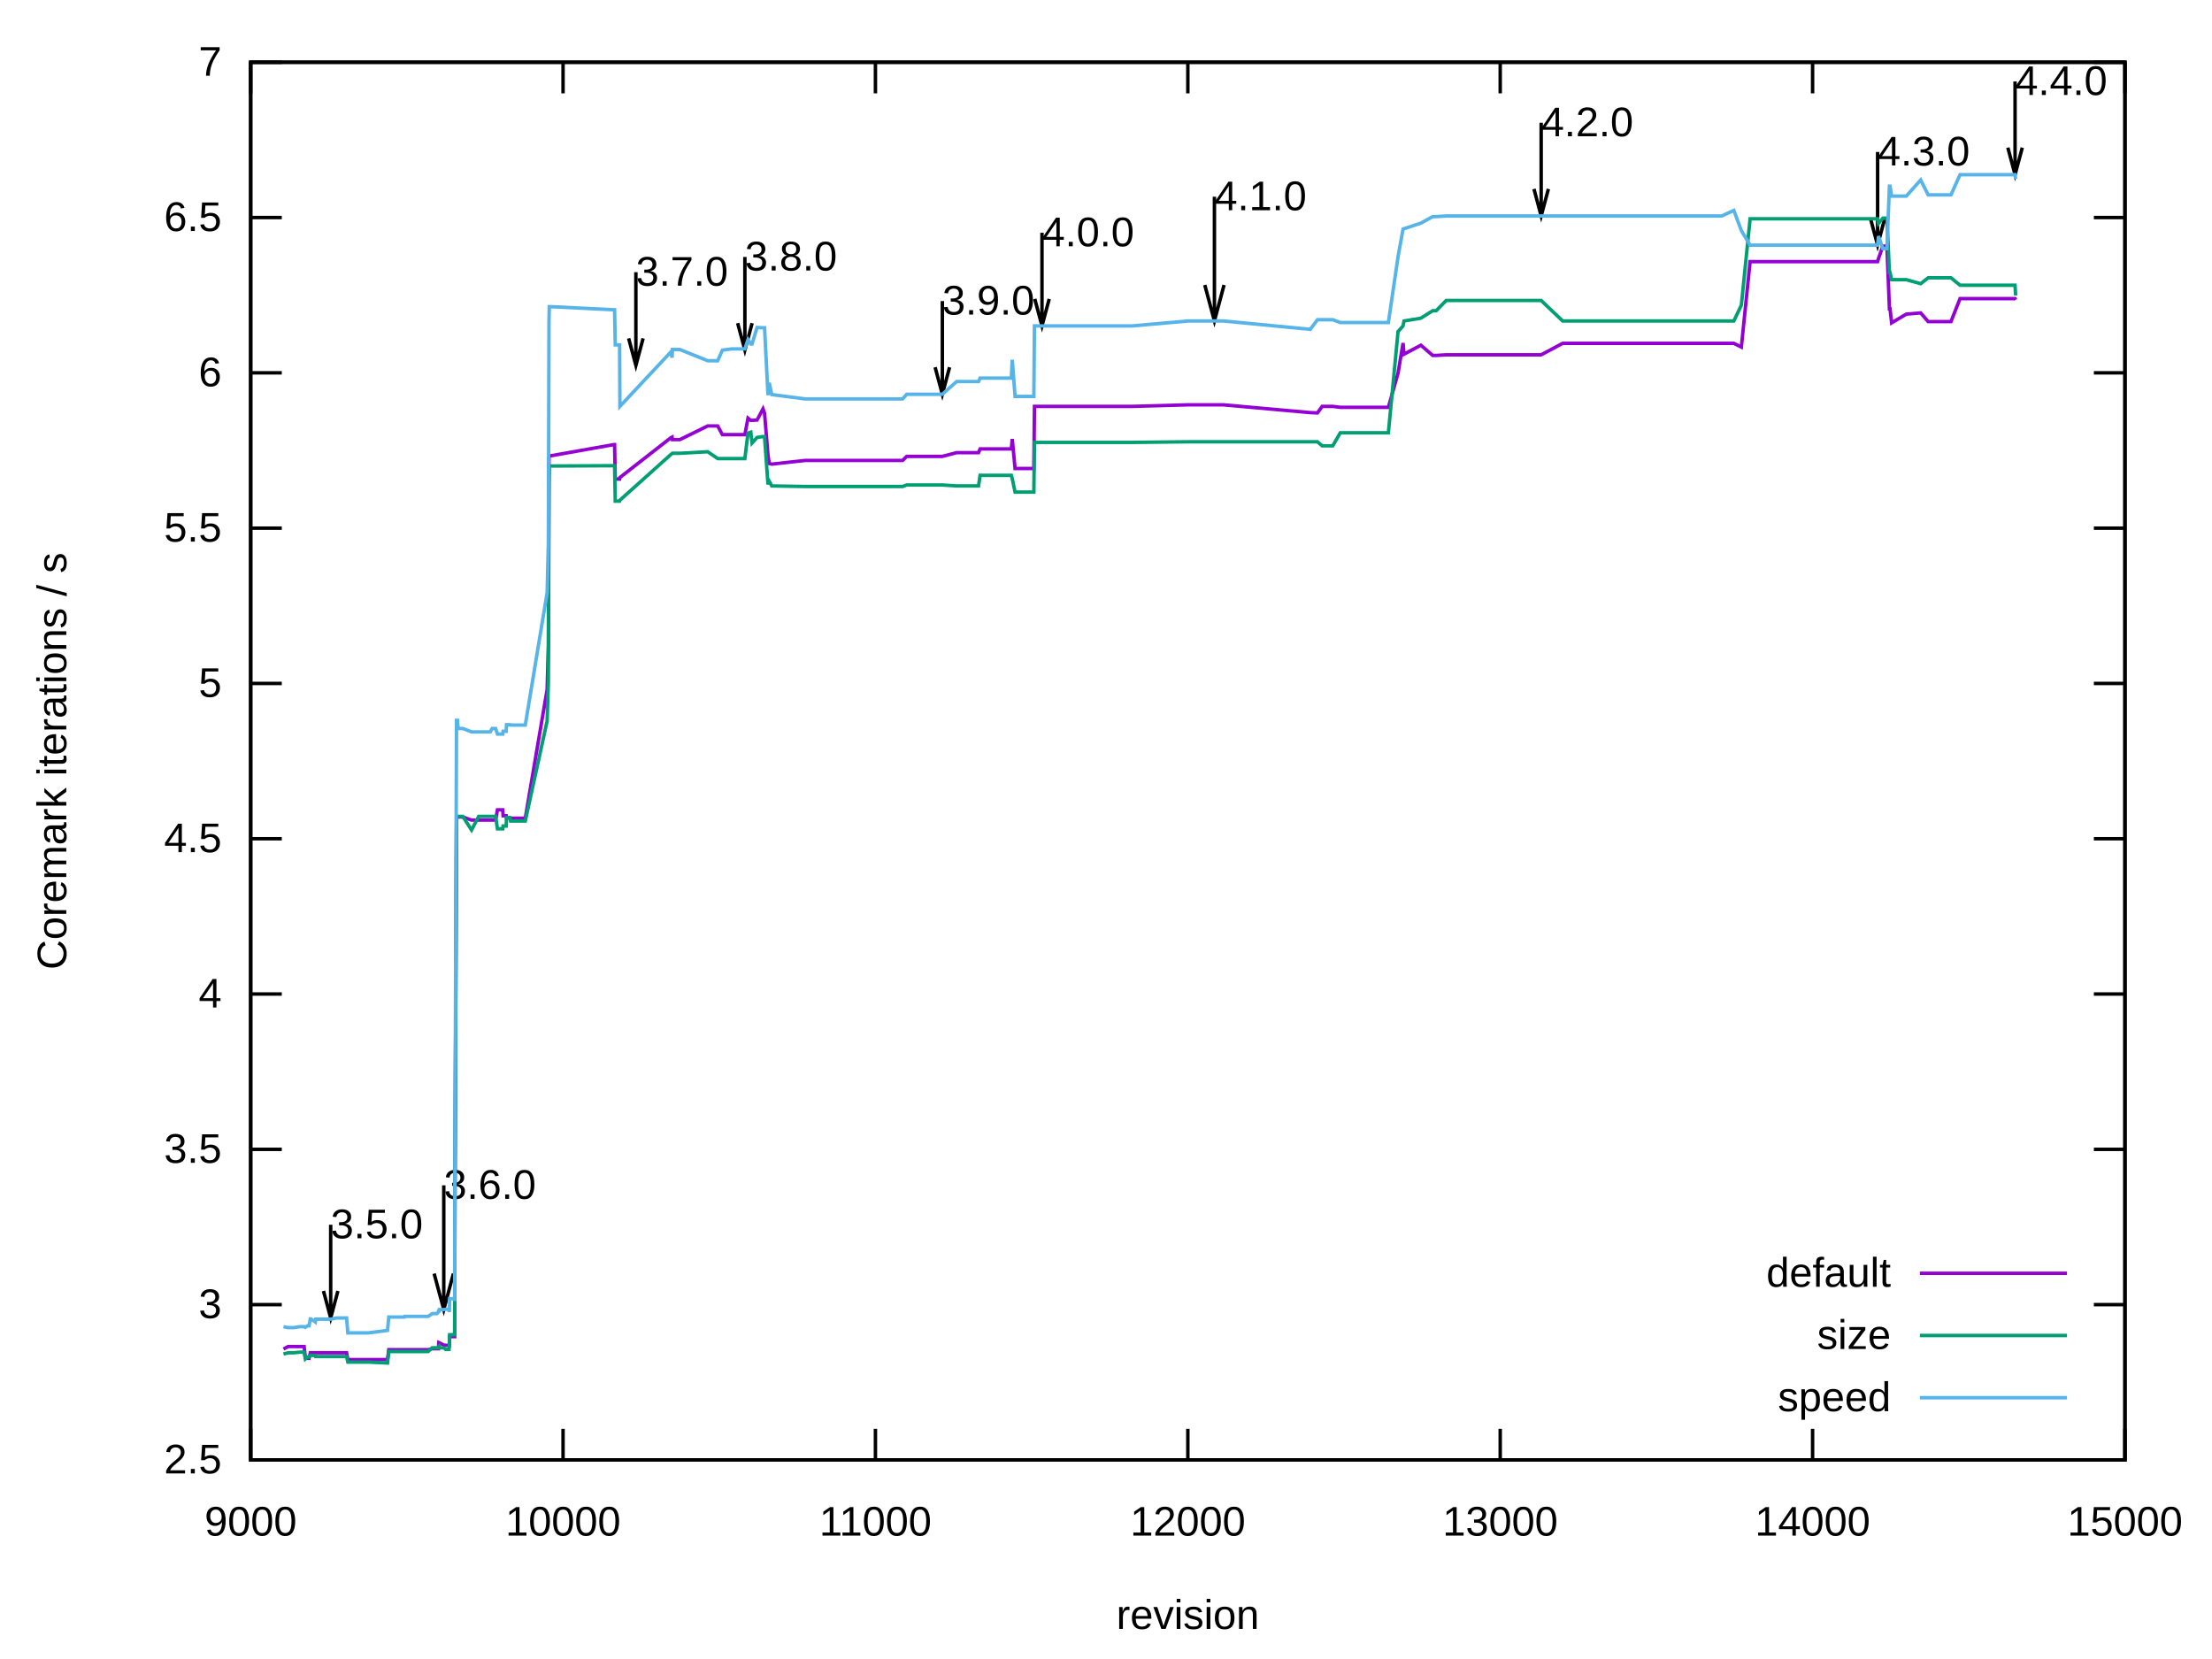
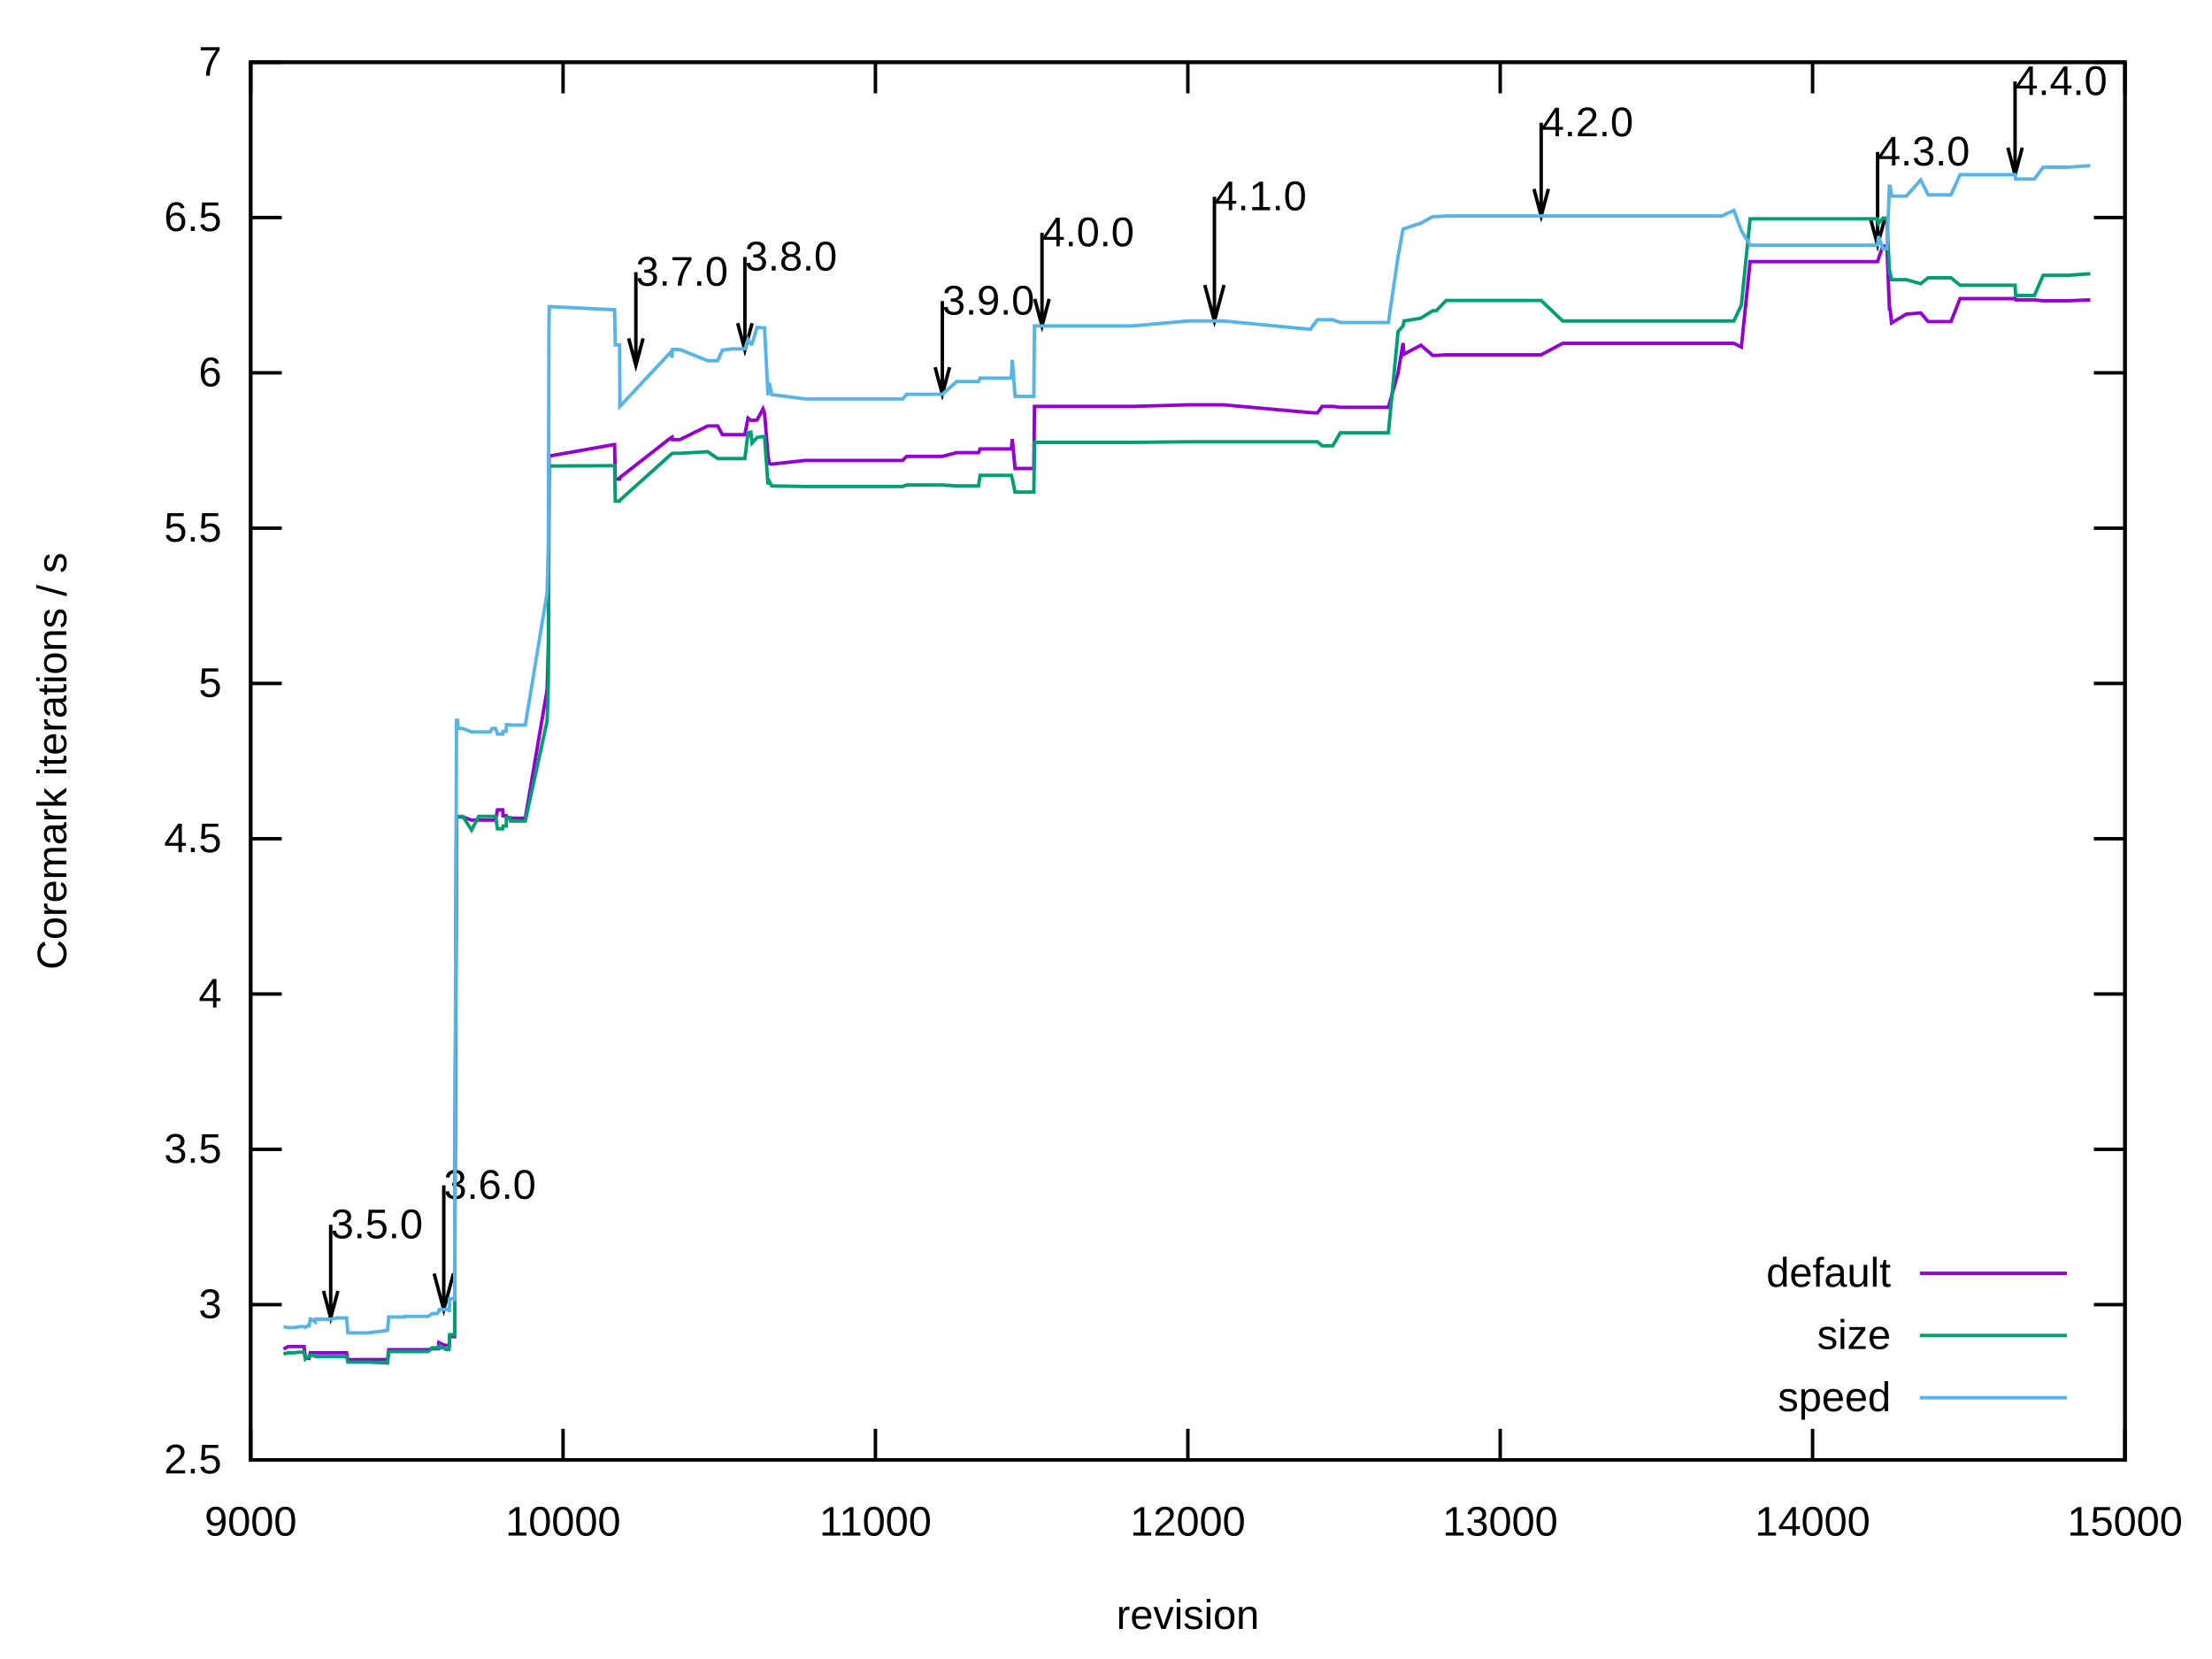
<svg xmlns="http://www.w3.org/2000/svg" xmlns:xlink="http://www.w3.org/1999/xlink" width="640" height="480" viewBox="0 0 640 480">
  <g id="gnuplot_canvas">
    <rect x="0" y="0" width="640" height="480" fill="none" />
    <defs>
      <circle id="gpDot" r="0.5" stroke-width="0.5" stroke="currentColor" />
      <path id="gpPt0" stroke-width="0.222" stroke="currentColor" d="M-1,0 h2 M0,-1 v2" />
      <path id="gpPt1" stroke-width="0.222" stroke="currentColor" d="M-1,-1 L1,1 M1,-1 L-1,1" />
      <path id="gpPt2" stroke-width="0.222" stroke="currentColor" d="M-1,0 L1,0 M0,-1 L0,1 M-1,-1 L1,1 M-1,1 L1,-1" />
      <rect id="gpPt3" stroke-width="0.222" stroke="currentColor" x="-1" y="-1" width="2" height="2" />
      <rect id="gpPt4" stroke-width="0.222" stroke="currentColor" fill="currentColor" x="-1" y="-1" width="2" height="2" />
      <circle id="gpPt5" stroke-width="0.222" stroke="currentColor" cx="0" cy="0" r="1" />
      <use xlink:href="#gpPt5" id="gpPt6" fill="currentColor" stroke="none" />
      <path id="gpPt7" stroke-width="0.222" stroke="currentColor" d="M0,-1.33 L-1.33,0.67 L1.33,0.67 z" />
      <use xlink:href="#gpPt7" id="gpPt8" fill="currentColor" stroke="none" />
      <use xlink:href="#gpPt7" id="gpPt9" stroke="currentColor" transform="rotate(180)" />
      <use xlink:href="#gpPt9" id="gpPt10" fill="currentColor" stroke="none" />
      <use xlink:href="#gpPt3" id="gpPt11" stroke="currentColor" transform="rotate(45)" />
      <use xlink:href="#gpPt11" id="gpPt12" fill="currentColor" stroke="none" />
      <path id="gpPt13" stroke-width="0.222" stroke="currentColor" d="M0,1.330 L1.265,0.411 L0.782,-1.067 L-0.782,-1.076 L-1.265,0.411 z" />
      <use xlink:href="#gpPt13" id="gpPt14" fill="currentColor" stroke="none" />
      <filter id="textbox" filterUnits="objectBoundingBox" x="0" y="0" height="1" width="1">
        <feFlood flood-color="white" flood-opacity="1" result="bgnd" />
        <feComposite in="SourceGraphic" in2="bgnd" operator="atop" />
      </filter>
      <filter id="greybox" filterUnits="objectBoundingBox" x="0" y="0" height="1" width="1">
        <feFlood flood-color="lightgrey" flood-opacity="1" result="grey" />
        <feComposite in="SourceGraphic" in2="grey" operator="atop" />
      </filter>
    </defs>
    <g fill="none" color="white" stroke="currentColor" stroke-width="1.00" stroke-linecap="butt" stroke-linejoin="miter">
</g>
    <g fill="none" color="black" stroke="currentColor" stroke-width="1.00" stroke-linecap="butt" stroke-linejoin="miter">
      <path stroke="black" d="M72.53,422.40 L81.53,422.40 M614.82,422.40 L605.82,422.40  " />
      <g transform="translate(64.14,426.30)" stroke="none" fill="black" font-family="Arial" font-size="12.00" text-anchor="end">
        <text>
          <tspan font-family="Arial"> 2.5</tspan>
        </text>
      </g>
    </g>
    <g fill="none" color="black" stroke="currentColor" stroke-width="1.00" stroke-linecap="butt" stroke-linejoin="miter">
      <path stroke="black" d="M72.53,377.47 L81.53,377.47 M614.82,377.47 L605.82,377.47  " />
      <g transform="translate(64.14,381.37)" stroke="none" fill="black" font-family="Arial" font-size="12.00" text-anchor="end">
        <text>
          <tspan font-family="Arial"> 3</tspan>
        </text>
      </g>
    </g>
    <g fill="none" color="black" stroke="currentColor" stroke-width="1.00" stroke-linecap="butt" stroke-linejoin="miter">
      <path stroke="black" d="M72.53,332.54 L81.53,332.54 M614.82,332.54 L605.82,332.54  " />
      <g transform="translate(64.14,336.44)" stroke="none" fill="black" font-family="Arial" font-size="12.00" text-anchor="end">
        <text>
          <tspan font-family="Arial"> 3.5</tspan>
        </text>
      </g>
    </g>
    <g fill="none" color="black" stroke="currentColor" stroke-width="1.00" stroke-linecap="butt" stroke-linejoin="miter">
      <path stroke="black" d="M72.53,287.60 L81.53,287.60 M614.82,287.60 L605.82,287.60  " />
      <g transform="translate(64.14,291.50)" stroke="none" fill="black" font-family="Arial" font-size="12.00" text-anchor="end">
        <text>
          <tspan font-family="Arial"> 4</tspan>
        </text>
      </g>
    </g>
    <g fill="none" color="black" stroke="currentColor" stroke-width="1.00" stroke-linecap="butt" stroke-linejoin="miter">
      <path stroke="black" d="M72.53,242.67 L81.53,242.67 M614.82,242.67 L605.82,242.67  " />
      <g transform="translate(64.14,246.57)" stroke="none" fill="black" font-family="Arial" font-size="12.00" text-anchor="end">
        <text>
          <tspan font-family="Arial"> 4.5</tspan>
        </text>
      </g>
    </g>
    <g fill="none" color="black" stroke="currentColor" stroke-width="1.00" stroke-linecap="butt" stroke-linejoin="miter">
      <path stroke="black" d="M72.53,197.74 L81.53,197.74 M614.82,197.74 L605.82,197.74  " />
      <g transform="translate(64.14,201.64)" stroke="none" fill="black" font-family="Arial" font-size="12.00" text-anchor="end">
        <text>
          <tspan font-family="Arial"> 5</tspan>
        </text>
      </g>
    </g>
    <g fill="none" color="black" stroke="currentColor" stroke-width="1.00" stroke-linecap="butt" stroke-linejoin="miter">
      <path stroke="black" d="M72.53,152.81 L81.53,152.81 M614.82,152.81 L605.82,152.81  " />
      <g transform="translate(64.14,156.71)" stroke="none" fill="black" font-family="Arial" font-size="12.00" text-anchor="end">
        <text>
          <tspan font-family="Arial"> 5.5</tspan>
        </text>
      </g>
    </g>
    <g fill="none" color="black" stroke="currentColor" stroke-width="1.00" stroke-linecap="butt" stroke-linejoin="miter">
      <path stroke="black" d="M72.53,107.87 L81.53,107.87 M614.82,107.87 L605.82,107.87  " />
      <g transform="translate(64.14,111.77)" stroke="none" fill="black" font-family="Arial" font-size="12.00" text-anchor="end">
        <text>
          <tspan font-family="Arial"> 6</tspan>
        </text>
      </g>
    </g>
    <g fill="none" color="black" stroke="currentColor" stroke-width="1.00" stroke-linecap="butt" stroke-linejoin="miter">
      <path stroke="black" d="M72.53,62.94 L81.53,62.94 M614.82,62.94 L605.82,62.94  " />
      <g transform="translate(64.14,66.84)" stroke="none" fill="black" font-family="Arial" font-size="12.00" text-anchor="end">
        <text>
          <tspan font-family="Arial"> 6.5</tspan>
        </text>
      </g>
    </g>
    <g fill="none" color="black" stroke="currentColor" stroke-width="1.00" stroke-linecap="butt" stroke-linejoin="miter">
      <path stroke="black" d="M72.53,18.01 L81.53,18.01 M614.82,18.01 L605.82,18.01  " />
      <g transform="translate(64.14,21.91)" stroke="none" fill="black" font-family="Arial" font-size="12.00" text-anchor="end">
        <text>
          <tspan font-family="Arial"> 7</tspan>
        </text>
      </g>
    </g>
    <g fill="none" color="black" stroke="currentColor" stroke-width="1.00" stroke-linecap="butt" stroke-linejoin="miter">
      <path stroke="black" d="M72.53,422.40 L72.53,413.40 M72.53,18.01 L72.53,27.01  " />
      <g transform="translate(72.53,444.30)" stroke="none" fill="black" font-family="Arial" font-size="12.00" text-anchor="middle">
        <text>
          <tspan font-family="Arial"> 9000</tspan>
        </text>
      </g>
    </g>
    <g fill="none" color="black" stroke="currentColor" stroke-width="1.00" stroke-linecap="butt" stroke-linejoin="miter">
      <path stroke="black" d="M162.91,422.40 L162.91,413.40 M162.91,18.01 L162.91,27.01  " />
      <g transform="translate(162.91,444.30)" stroke="none" fill="black" font-family="Arial" font-size="12.00" text-anchor="middle">
        <text>
          <tspan font-family="Arial"> 10000</tspan>
        </text>
      </g>
    </g>
    <g fill="none" color="black" stroke="currentColor" stroke-width="1.00" stroke-linecap="butt" stroke-linejoin="miter">
      <path stroke="black" d="M253.29,422.40 L253.29,413.40 M253.29,18.01 L253.29,27.01  " />
      <g transform="translate(253.29,444.30)" stroke="none" fill="black" font-family="Arial" font-size="12.00" text-anchor="middle">
        <text>
          <tspan font-family="Arial"> 11000</tspan>
        </text>
      </g>
    </g>
    <g fill="none" color="black" stroke="currentColor" stroke-width="1.00" stroke-linecap="butt" stroke-linejoin="miter">
      <path stroke="black" d="M343.68,422.40 L343.68,413.40 M343.68,18.01 L343.68,27.01  " />
      <g transform="translate(343.68,444.30)" stroke="none" fill="black" font-family="Arial" font-size="12.00" text-anchor="middle">
        <text>
          <tspan font-family="Arial"> 12000</tspan>
        </text>
      </g>
    </g>
    <g fill="none" color="black" stroke="currentColor" stroke-width="1.00" stroke-linecap="butt" stroke-linejoin="miter">
      <path stroke="black" d="M434.06,422.40 L434.06,413.40 M434.06,18.01 L434.06,27.01  " />
      <g transform="translate(434.06,444.30)" stroke="none" fill="black" font-family="Arial" font-size="12.00" text-anchor="middle">
        <text>
          <tspan font-family="Arial"> 13000</tspan>
        </text>
      </g>
    </g>
    <g fill="none" color="black" stroke="currentColor" stroke-width="1.00" stroke-linecap="butt" stroke-linejoin="miter">
      <path stroke="black" d="M524.44,422.40 L524.44,413.40 M524.44,18.01 L524.44,27.01  " />
      <g transform="translate(524.44,444.30)" stroke="none" fill="black" font-family="Arial" font-size="12.00" text-anchor="middle">
        <text>
          <tspan font-family="Arial"> 14000</tspan>
        </text>
      </g>
    </g>
    <g fill="none" color="black" stroke="currentColor" stroke-width="1.00" stroke-linecap="butt" stroke-linejoin="miter">
      <path stroke="black" d="M614.82,422.40 L614.82,413.40 M614.82,18.01 L614.82,27.01  " />
      <g transform="translate(614.82,444.30)" stroke="none" fill="black" font-family="Arial" font-size="12.00" text-anchor="middle">
        <text>
          <tspan font-family="Arial"> 15000</tspan>
        </text>
      </g>
    </g>
    <g fill="none" color="black" stroke="currentColor" stroke-width="1.00" stroke-linecap="butt" stroke-linejoin="miter">
</g>
    <g fill="none" color="black" stroke="currentColor" stroke-width="1.00" stroke-linecap="butt" stroke-linejoin="miter">
      <path stroke="black" d="M72.53,18.01 L72.53,422.40 L614.82,422.40 L614.82,18.01 L72.53,18.01 Z  " />
      <g transform="translate(95.67,358.27)" stroke="none" fill="black" font-family="Arial" font-size="12.00" text-anchor="start">
        <text>
          <tspan font-family="Arial">3.5.0</tspan>
        </text>
      </g>
      <g transform="translate(128.39,346.86)" stroke="none" fill="black" font-family="Arial" font-size="12.00" text-anchor="start">
        <text>
          <tspan font-family="Arial">3.6.0</tspan>
        </text>
      </g>
      <g transform="translate(183.97,82.66)" stroke="none" fill="black" font-family="Arial" font-size="12.00" text-anchor="start">
        <text>
          <tspan font-family="Arial">3.7.0</tspan>
        </text>
      </g>
      <g transform="translate(215.51,78.26)" stroke="none" fill="black" font-family="Arial" font-size="12.00" text-anchor="start">
        <text>
          <tspan font-family="Arial">3.8.0</tspan>
        </text>
      </g>
      <g transform="translate(272.64,91.02)" stroke="none" fill="black" font-family="Arial" font-size="12.00" text-anchor="start">
        <text>
          <tspan font-family="Arial">3.9.0</tspan>
        </text>
      </g>
      <g transform="translate(301.47,71.25)" stroke="none" fill="black" font-family="Arial" font-size="12.00" text-anchor="start">
        <text>
          <tspan font-family="Arial">4.0.0</tspan>
        </text>
      </g>
      <g transform="translate(351.36,60.82)" stroke="none" fill="black" font-family="Arial" font-size="12.00" text-anchor="start">
        <text>
          <tspan font-family="Arial">4.1.0</tspan>
        </text>
      </g>
      <g transform="translate(445.90,39.43)" stroke="none" fill="black" font-family="Arial" font-size="12.00" text-anchor="start">
        <text>
          <tspan font-family="Arial">4.2.0</tspan>
        </text>
      </g>
      <g transform="translate(543.24,47.88)" stroke="none" fill="black" font-family="Arial" font-size="12.00" text-anchor="start">
        <text>
          <tspan font-family="Arial">4.3.0</tspan>
        </text>
      </g>
      <g transform="translate(583.01,27.48)" stroke="none" fill="black" font-family="Arial" font-size="12.00" text-anchor="start">
        <text>
          <tspan font-family="Arial">4.4.0</tspan>
        </text>
      </g>
-       <path stroke="black" d="M93.59,373.51 L95.68,381.32 L97.77,373.51 M95.68,354.36 L95.68,381.32 M125.61,368.49 L128.40,378.90 L131.19,368.49   M128.40,342.95 L128.40,378.90 M181.89,97.90 L183.98,105.71 L186.07,97.90 M183.98,78.75 L183.98,105.71 M213.43,93.50   L215.52,101.30 L217.61,93.50 M215.52,74.35 L215.52,101.30 M270.56,106.26 L272.65,114.07 L274.74,106.26 M272.65,87.11   L272.65,114.07 M299.39,86.49 L301.48,94.29 L303.57,86.49 M301.48,67.34 L301.48,94.29 M348.58,82.45 L351.37,92.86   L354.16,82.45 M351.37,56.91 L351.37,92.86 M443.82,54.67 L445.91,62.48 L448.00,54.67 M445.91,35.52 L445.91,62.48   M541.16,63.12 L543.25,70.93 L545.34,63.12 M543.25,43.97 L543.25,70.93 M580.93,42.72 L583.02,50.53 L585.11,42.72   M583.02,23.57 L583.02,50.53  " />
-     </g>
-     <g fill="none" color="black" stroke="currentColor" stroke-width="1.00" stroke-linecap="butt" stroke-linejoin="miter">
-       <g transform="translate(19.18,220.21) rotate(270)" stroke="none" fill="black" font-family="Arial" font-size="12.00" text-anchor="middle">
-         <text>
-           <tspan font-family="Arial">Coremark iterations / s</tspan>
-         </text>
-       </g>
-     </g>
-     <g fill="none" color="black" stroke="currentColor" stroke-width="1.00" stroke-linecap="butt" stroke-linejoin="miter">
-       <g transform="translate(343.67,471.30)" stroke="none" fill="black" font-family="Arial" font-size="12.00" text-anchor="middle">
-         <text>
-           <tspan font-family="Arial">revision</tspan>
-         </text>
-       </g>
+     </g>
+     <g fill="none" color="black" stroke="currentColor" stroke-width="1.00" stroke-linecap="butt" stroke-linejoin="miter">
+       <path stroke="black" d="M93.59,373.51 L95.68,381.32 L97.77,373.51 M95.68,354.36 L95.68,381.32  " />
+     </g>
+     <g fill="none" color="black" stroke="currentColor" stroke-width="1.00" stroke-linecap="butt" stroke-linejoin="miter">
+       <path stroke="black" d="M125.61,368.49 L128.40,378.90 L131.19,368.49 M128.40,342.95 L128.40,378.90  " />
+     </g>
+     <g fill="none" color="black" stroke="currentColor" stroke-width="1.00" stroke-linecap="butt" stroke-linejoin="miter">
+       <path stroke="black" d="M181.89,97.90 L183.98,105.71 L186.07,97.90 M183.98,78.75 L183.98,105.71  " />
+     </g>
+     <g fill="none" color="black" stroke="currentColor" stroke-width="1.00" stroke-linecap="butt" stroke-linejoin="miter">
+       <path stroke="black" d="M213.43,93.50 L215.52,101.30 L217.61,93.50 M215.52,74.35 L215.52,101.30  " />
+     </g>
+     <g fill="none" color="black" stroke="currentColor" stroke-width="1.00" stroke-linecap="butt" stroke-linejoin="miter">
+       <path stroke="black" d="M270.56,106.26 L272.65,114.07 L274.74,106.26 M272.65,87.11 L272.65,114.07  " />
+     </g>
+     <g fill="none" color="black" stroke="currentColor" stroke-width="1.00" stroke-linecap="butt" stroke-linejoin="miter">
+       <path stroke="black" d="M299.39,86.49 L301.48,94.29 L303.57,86.49 M301.48,67.34 L301.48,94.29  " />
+     </g>
+     <g fill="none" color="black" stroke="currentColor" stroke-width="1.00" stroke-linecap="butt" stroke-linejoin="miter">
+       <path stroke="black" d="M348.58,82.45 L351.37,92.86 L354.16,82.45 M351.37,56.91 L351.37,92.86  " />
+     </g>
+     <g fill="none" color="black" stroke="currentColor" stroke-width="1.00" stroke-linecap="butt" stroke-linejoin="miter">
+       <path stroke="black" d="M443.82,54.67 L445.91,62.48 L448.00,54.67 M445.91,35.52 L445.91,62.48  " />
+     </g>
+     <g fill="none" color="black" stroke="currentColor" stroke-width="1.00" stroke-linecap="butt" stroke-linejoin="miter">
+       <path stroke="black" d="M541.16,63.12 L543.25,70.93 L545.34,63.12 M543.25,43.97 L543.25,70.93  " />
+     </g>
+     <g fill="none" color="black" stroke="currentColor" stroke-width="1.00" stroke-linecap="butt" stroke-linejoin="miter">
+       <path stroke="black" d="M580.93,42.72 L583.02,50.53 L585.11,42.72 M583.02,23.57 L583.02,50.53  " />
    </g>
    <g fill="none" color="black" stroke="currentColor" stroke-width="1.00" stroke-linecap="butt" stroke-linejoin="miter">
</g>
    <g id="gnuplot_plot_1">
      <g fill="none" color="black" stroke="currentColor" stroke-width="1.00" stroke-linecap="butt" stroke-linejoin="miter">
        <g transform="translate(547.09,372.30)" stroke="none" fill="black" font-family="Arial" font-size="12.00" text-anchor="end">
          <text>
            <tspan font-family="Arial">default</tspan>
          </text>
        </g>
      </g>
      <g fill="none" color="black" stroke="currentColor" stroke-width="1.00" stroke-linecap="butt" stroke-linejoin="miter">
-         <path stroke="rgb(148,   0, 211)" d="M555.48,368.40 L598.04,368.40 M82.02,390.32 L83.38,389.60 L83.74,389.60 L84.01,389.60 L85.00,389.60 L86.72,389.60   L87.99,389.60 L88.35,392.83 L88.98,393.01 L89.43,393.01 L89.79,391.40 L89.97,391.40 L91.24,391.40 L91.33,391.40   L92.23,391.40 L93.59,391.40 L95.67,391.40 L97.38,391.40 L98.83,391.40 L100.28,391.40 L100.64,393.37 L101.36,393.37   L104.53,393.37 L106.51,393.37 L112.12,393.37 L112.48,390.50 L112.75,390.50 L113.38,390.50 L114.20,390.50 L115.73,390.50   L116.55,390.50 L117.00,390.50 L117.09,390.50 L117.54,390.50 L119.62,390.50 L121.34,390.50 L122.24,390.50 L123.87,390.50   L125.04,390.23 L125.76,390.23 L126.40,390.23 L126.85,390.23 L126.94,388.79 L127.03,388.88 L127.12,388.52 L128.39,389.15   L128.93,389.24 L129.65,389.24 L129.92,389.24 L130.01,389.24 L130.10,386.72 L130.19,386.72 L130.37,386.72 L130.83,386.72   L130.92,386.72 L131.19,386.72 L131.37,386.72 L131.55,386.72 L131.64,343.86 L132.09,236.38 L132.36,236.38 L132.54,236.38   L132.63,236.38 L132.72,236.38 L133.90,236.38 L136.43,237.28 L138.51,237.28 L139.41,237.28 L140.05,237.28 L140.41,237.28   L141.31,237.28 L141.58,237.28 L141.67,237.28 L141.76,237.28 L141.85,237.28 L142.40,237.28 L143.39,237.28 L143.93,234.31   L144.02,234.31 L144.20,234.31 L144.56,234.31 L145.11,234.31 L145.47,234.31 L145.56,236.02 L146.19,236.02 L146.46,236.02   L146.55,236.65 L146.64,236.65 L147.55,236.65 L147.73,236.74 L148.09,236.74 L151.98,236.74 L158.30,199.54 L158.66,186.78   L158.84,132.50 L158.93,131.87 L159.39,131.87 L177.64,128.63 L177.82,128.63 L178.01,138.61 L178.64,138.61 L179.27,138.61   L179.36,138.16 L194.09,126.66 L194.45,126.48 L194.55,127.20 L195.99,127.20 L196.08,127.20 L196.71,127.20 L204.76,123.24   L207.65,123.24 L209.01,125.76 L211.72,125.76 L213.34,125.76 L215.51,125.76 L216.42,120.99 L217.23,121.62 L217.59,121.62   L219.04,121.53 L220.76,118.30 L221.21,119.56 L222.20,131.69 L222.56,134.11 L223.29,134.29 L232.96,133.22 L233.59,133.22   L233.95,133.22 L234.04,133.22 L234.13,133.22 L234.31,133.22 L235.22,133.22 L244.26,133.22 L249.68,133.22 L250.94,133.22   L261.16,133.22 L262.33,132.05 L266.85,132.05 L272.64,132.05 L276.79,130.97 L283.12,130.97 L283.57,129.89 L286.82,129.89   L292.61,129.89 L292.88,127.02 L293.69,135.55 L299.12,135.55 L299.30,117.58 L301.47,117.58 L306.26,117.58 L308.79,117.58   L308.88,117.58 L309.78,117.58 L310.23,117.58 L310.32,117.58 L310.87,117.58 L310.96,117.58 L318.55,117.58 L327.59,117.58   L343.77,117.13 L348.74,117.13 L351.36,117.13 L352.53,117.13 L352.71,117.13 L352.89,117.13 L353.26,117.13 L353.53,117.13   L353.98,117.13 L379.10,119.38 L381.18,119.47 L382.54,117.58 L384.35,117.58 L385.61,117.58 L387.78,117.85 L388.41,117.85   L389.59,117.85 L401.70,117.85 L404.50,107.96 L405.95,99.25 L406.22,102.48 L411.10,99.88 L414.53,102.84 L415.53,102.84   L418.42,102.66 L421.58,102.66 L422.76,102.66 L424.21,102.66 L425.02,102.66 L431.25,102.66 L445.90,102.66 L452.13,99.34   L461.17,99.34 L478.80,99.34 L496.33,99.34 L497.23,99.34 L498.14,99.34 L501.66,99.34 L503.83,100.42 L506.36,75.70   L515.40,75.70 L524.44,75.70 L541.07,75.70 L543.24,75.70 L543.51,74.80 L544.77,71.21 L545.68,71.21 L545.95,71.21   L546.67,89.36 L546.85,89.36 L547.30,93.41 L551.55,90.89 L555.71,90.53 L557.88,93.05 L560.41,93.05 L561.04,93.05   L564.48,93.05 L567.10,86.40 L570.53,86.40 L572.16,86.40 L583.01,86.40 L583.19,86.76  " />
+         <path stroke="rgb(148,   0, 211)" d="M555.48,368.40 L598.04,368.40 M82.02,390.32 L83.38,389.60 L83.74,389.60 L84.01,389.60 L85.00,389.60 L86.72,389.60   L87.99,389.60 L88.35,392.83 L88.98,393.01 L89.43,393.01 L89.79,391.40 L89.97,391.40 L91.24,391.40 L91.33,391.40   L92.23,391.40 L93.59,391.40 L95.67,391.40 L97.38,391.40 L98.83,391.40 L100.28,391.40 L100.64,393.37 L101.36,393.37   L104.53,393.37 L106.51,393.37 L112.12,393.37 L112.48,390.50 L112.75,390.50 L113.38,390.50 L114.20,390.50 L115.73,390.50   L116.55,390.50 L117.00,390.50 L117.09,390.50 L117.54,390.50 L119.62,390.50 L121.34,390.50 L122.24,390.50 L123.87,390.50   L125.04,390.23 L125.76,390.23 L126.40,390.23 L126.85,390.23 L126.94,388.79 L127.03,388.88 L127.12,388.52 L128.39,389.15   L128.93,389.24 L129.65,389.24 L129.92,389.24 L130.01,389.24 L130.10,386.72 L130.19,386.72 L130.37,386.72 L130.83,386.72   L130.92,386.72 L131.19,386.72 L131.37,386.72 L131.55,386.72 L131.64,343.86 L132.09,236.38 L132.36,236.38 L132.54,236.38   L132.63,236.38 L132.72,236.38 L133.90,236.38 L136.43,237.28 L138.51,237.28 L139.41,237.28 L140.05,237.28 L140.41,237.28   L141.31,237.28 L141.58,237.28 L141.67,237.28 L141.76,237.28 L141.85,237.28 L142.40,237.28 L143.39,237.28 L143.93,234.31   L144.02,234.31 L144.20,234.31 L144.56,234.31 L145.11,234.31 L145.47,234.31 L145.56,236.02 L146.19,236.02 L146.46,236.02   L146.55,236.65 L146.64,236.65 L147.55,236.65 L147.73,236.74 L148.09,236.74 L151.98,236.74 L158.30,199.54 L158.66,186.78   L158.84,132.50 L158.93,131.87 L159.39,131.87 L177.64,128.63 L177.82,128.63 L178.01,138.61 L178.64,138.61 L179.27,138.61   L179.36,138.16 L194.09,126.66 L194.45,126.48 L194.55,127.20 L195.99,127.20 L196.08,127.20 L196.71,127.20 L204.76,123.24   L207.65,123.24 L209.01,125.76 L211.72,125.76 L213.34,125.76 L215.51,125.76 L216.42,120.99 L217.23,121.62 L217.59,121.62   L219.04,121.53 L220.76,118.30 L221.21,119.56 L222.20,131.69 L222.56,134.11 L223.29,134.29 L232.96,133.22 L233.59,133.22   L233.95,133.22 L234.04,133.22 L234.13,133.22 L234.31,133.22 L235.22,133.22 L244.26,133.22 L249.68,133.22 L250.94,133.22   L261.16,133.22 L262.33,132.05 L266.85,132.05 L272.64,132.05 L276.79,130.97 L283.12,130.97 L283.57,129.89 L286.82,129.89   L292.61,129.89 L292.88,127.02 L293.69,135.55 L299.12,135.55 L299.30,117.58 L301.47,117.58 L306.26,117.58 L308.79,117.58   L308.88,117.58 L309.78,117.58 L310.23,117.58 L310.32,117.58 L310.87,117.58 L310.96,117.58 L318.55,117.58 L327.59,117.58   L343.77,117.13 L348.74,117.13 L351.36,117.13 L352.53,117.13 L352.71,117.13 L352.89,117.13 L353.26,117.13 L353.53,117.13   L353.98,117.13 L379.10,119.38 L381.18,119.47 L382.54,117.58 L384.35,117.58 L385.61,117.58 L387.78,117.85 L388.41,117.85   L389.59,117.85 L401.70,117.85 L404.50,107.96 L405.95,99.25 L406.22,102.48 L411.10,99.88 L414.53,102.84 L415.53,102.84   L418.42,102.66 L421.58,102.66 L422.76,102.66 L424.21,102.66 L425.02,102.66 L431.25,102.66 L445.90,102.66 L452.13,99.34   L461.17,99.34 L478.80,99.34 L496.33,99.34 L497.23,99.34 L498.14,99.34 L501.66,99.34 L503.83,100.42 L506.36,75.70   L515.40,75.70 L524.44,75.70 L541.07,75.70 L543.24,75.70 L543.51,74.80 L544.77,71.21 L545.68,71.21 L545.95,71.21   L546.67,89.36 L546.85,89.36 L547.30,93.41 L551.55,90.89 L555.71,90.53 L557.88,93.05 L560.41,93.05 L561.04,93.05   L564.48,93.05 L567.10,86.40 L570.53,86.40 L572.16,86.40 L583.01,86.40 L583.19,86.76 L588.61,86.76 L591.14,87.03   L598.28,87.03 L604.79,86.76  " />
      </g>
    </g>
    <g id="gnuplot_plot_2">
      <g fill="none" color="black" stroke="currentColor" stroke-width="1.00" stroke-linecap="butt" stroke-linejoin="miter">
        <g transform="translate(547.09,390.30)" stroke="none" fill="black" font-family="Arial" font-size="12.00" text-anchor="end">
          <text>
            <tspan font-family="Arial">size</tspan>
          </text>
        </g>
      </g>
      <g fill="none" color="black" stroke="currentColor" stroke-width="1.00" stroke-linecap="butt" stroke-linejoin="miter">
-         <path stroke="rgb(  0, 158, 115)" d="M555.48,386.40 L598.04,386.40 M82.02,391.76 L83.38,391.40 L83.74,391.40 L84.01,391.40 L85.00,391.40 L86.72,391.22   L87.99,391.22 L88.35,393.19 L88.98,392.65 L89.43,392.65 L89.79,392.12 L89.97,392.12 L91.24,392.21 L91.33,392.48   L92.23,392.48 L93.59,392.48 L95.67,392.48 L97.38,392.48 L98.83,392.48 L100.28,392.48 L100.64,394.09 L101.36,394.09   L104.53,394.09 L106.51,394.09 L112.12,394.36 L112.48,391.04 L112.75,391.04 L113.38,391.04 L114.20,391.04 L115.73,391.04   L116.55,391.04 L117.00,391.04 L117.09,391.04 L117.54,391.04 L119.62,391.04 L121.34,391.04 L122.24,391.04 L123.87,391.04   L125.04,389.96 L125.76,389.96 L126.40,389.96 L126.85,389.96 L126.94,389.60 L127.03,389.51 L127.12,389.96 L128.39,389.96   L128.93,390.41 L129.65,390.41 L129.92,390.41 L130.01,389.60 L130.10,386.18 L130.19,386.18 L130.37,386.18 L130.83,386.18   L130.92,386.18 L131.19,386.18 L131.37,386.18 L131.55,386.18 L131.64,345.66 L132.09,236.20 L132.36,236.20 L132.54,236.20   L132.63,236.20 L132.72,236.20 L133.90,236.20 L136.43,240.15 L138.51,236.20 L139.41,236.20 L140.05,236.20 L140.41,236.20   L141.31,236.20 L141.58,236.20 L141.67,236.20 L141.76,236.20 L141.85,236.20 L142.40,236.20 L143.39,236.20 L143.93,239.80   L144.02,239.80 L144.20,239.80 L144.56,239.80 L145.11,239.80 L145.47,239.80 L145.56,238.99 L146.19,238.99 L146.46,238.99   L146.55,236.56 L146.64,236.56 L147.55,236.56 L147.73,237.55 L148.09,237.55 L151.98,237.55 L158.30,208.61 L158.66,197.38   L158.84,139.96 L158.93,134.83 L159.39,134.83 L177.64,134.74 L177.82,134.74 L178.01,144.99 L178.64,144.99 L179.27,144.99   L179.36,144.72 L194.09,131.51 L194.45,131.24 L194.55,131.15 L195.99,131.15 L196.08,131.15 L196.71,131.15 L204.76,130.70   L207.65,132.68 L209.01,132.68 L211.72,132.68 L213.34,132.68 L215.51,132.68 L216.42,125.31 L217.23,125.04 L217.59,128.18   L219.04,126.57 L220.76,126.30 L221.21,126.39 L222.20,140.14 L222.56,139.24 L223.29,140.59 L232.96,140.76 L233.59,140.76   L233.95,140.76 L234.04,140.76 L234.13,140.76 L234.31,140.76 L235.22,140.76 L244.26,140.76 L249.68,140.76 L250.94,140.76   L261.16,140.76 L262.33,140.32 L266.85,140.32 L272.64,140.32 L276.79,140.59 L283.12,140.59 L283.57,137.53 L286.82,137.53   L292.61,137.53 L292.88,138.52 L293.69,142.38 L299.12,142.38 L299.30,128.00 L301.47,128.00 L306.26,128.00 L308.79,128.00   L308.88,128.00 L309.78,128.00 L310.23,128.00 L310.32,128.00 L310.87,128.00 L310.96,128.00 L318.55,128.00 L327.59,128.00   L343.77,127.82 L348.74,127.82 L351.36,127.82 L352.53,127.82 L352.71,127.82 L352.89,127.82 L353.26,127.82 L353.53,127.82   L353.98,127.82 L379.10,127.82 L381.18,127.82 L382.54,128.99 L384.35,128.99 L385.61,128.99 L387.78,125.22 L388.41,125.22   L389.59,125.22 L401.70,125.22 L404.50,95.92 L405.95,94.30 L406.22,92.87 L411.10,92.06 L414.53,89.90 L415.53,89.90   L418.42,86.94 L421.58,86.94 L422.76,86.94 L424.21,86.94 L425.02,86.94 L431.25,86.94 L445.90,86.94 L452.13,92.87   L461.17,92.87 L478.80,92.87 L496.33,92.87 L497.23,92.87 L498.14,92.87 L501.66,92.87 L503.83,88.28 L506.36,63.30   L515.40,63.30 L524.44,63.30 L541.07,63.30 L543.24,63.30 L543.51,64.65 L544.77,63.12 L545.68,63.12 L545.95,63.12   L546.67,78.85 L546.85,78.85 L547.30,80.92 L551.55,80.92 L555.71,82.08 L557.88,80.38 L560.41,80.38 L561.04,80.38   L564.48,80.38 L567.10,82.53 L570.53,82.53 L572.16,82.53 L583.01,82.53 L583.19,85.50  " />
+         <path stroke="rgb(  0, 158, 115)" d="M555.48,386.40 L598.04,386.40 M82.02,391.76 L83.38,391.40 L83.74,391.40 L84.01,391.40 L85.00,391.40 L86.72,391.22   L87.99,391.22 L88.35,393.19 L88.98,392.65 L89.43,392.65 L89.79,392.12 L89.97,392.12 L91.24,392.21 L91.33,392.48   L92.23,392.48 L93.59,392.48 L95.67,392.48 L97.38,392.48 L98.83,392.48 L100.28,392.48 L100.64,394.09 L101.36,394.09   L104.53,394.09 L106.51,394.09 L112.12,394.36 L112.48,391.04 L112.75,391.04 L113.38,391.04 L114.20,391.04 L115.73,391.04   L116.55,391.04 L117.00,391.04 L117.09,391.04 L117.54,391.04 L119.62,391.04 L121.34,391.04 L122.24,391.04 L123.87,391.04   L125.04,389.96 L125.76,389.96 L126.40,389.96 L126.85,389.96 L126.94,389.60 L127.03,389.51 L127.12,389.96 L128.39,389.96   L128.93,390.41 L129.65,390.41 L129.92,390.41 L130.01,389.60 L130.10,386.18 L130.19,386.18 L130.37,386.18 L130.83,386.18   L130.92,386.18 L131.19,386.18 L131.37,386.18 L131.55,386.18 L131.64,345.66 L132.09,236.20 L132.36,236.20 L132.54,236.20   L132.63,236.20 L132.72,236.20 L133.90,236.20 L136.43,240.15 L138.51,236.20 L139.41,236.20 L140.05,236.20 L140.41,236.20   L141.31,236.20 L141.58,236.20 L141.67,236.20 L141.76,236.20 L141.85,236.20 L142.40,236.20 L143.39,236.20 L143.93,239.80   L144.02,239.80 L144.20,239.80 L144.56,239.80 L145.11,239.80 L145.47,239.80 L145.56,238.99 L146.19,238.99 L146.46,238.99   L146.55,236.56 L146.64,236.56 L147.55,236.56 L147.73,237.55 L148.09,237.55 L151.98,237.55 L158.30,208.61 L158.66,197.38   L158.84,139.96 L158.93,134.83 L159.39,134.83 L177.64,134.74 L177.82,134.74 L178.01,144.99 L178.64,144.99 L179.27,144.99   L179.36,144.72 L194.09,131.51 L194.45,131.24 L194.55,131.15 L195.99,131.15 L196.08,131.15 L196.71,131.15 L204.76,130.70   L207.65,132.68 L209.01,132.68 L211.72,132.68 L213.34,132.68 L215.51,132.68 L216.42,125.31 L217.23,125.04 L217.59,128.18   L219.04,126.57 L220.76,126.30 L221.21,126.39 L222.20,140.14 L222.56,139.24 L223.29,140.59 L232.96,140.76 L233.59,140.76   L233.95,140.76 L234.04,140.76 L234.13,140.76 L234.31,140.76 L235.22,140.76 L244.26,140.76 L249.68,140.76 L250.94,140.76   L261.16,140.76 L262.33,140.32 L266.85,140.32 L272.64,140.32 L276.79,140.59 L283.12,140.59 L283.57,137.53 L286.82,137.53   L292.61,137.53 L292.88,138.52 L293.69,142.38 L299.12,142.38 L299.30,128.00 L301.47,128.00 L306.26,128.00 L308.79,128.00   L308.88,128.00 L309.78,128.00 L310.23,128.00 L310.32,128.00 L310.87,128.00 L310.96,128.00 L318.55,128.00 L327.59,128.00   L343.77,127.82 L348.74,127.82 L351.36,127.82 L352.53,127.82 L352.71,127.82 L352.89,127.82 L353.26,127.82 L353.53,127.82   L353.98,127.82 L379.10,127.82 L381.18,127.82 L382.54,128.99 L384.35,128.99 L385.61,128.99 L387.78,125.22 L388.41,125.22   L389.59,125.22 L401.70,125.22 L404.50,95.92 L405.95,94.30 L406.22,92.87 L411.10,92.06 L414.53,89.90 L415.53,89.90   L418.42,86.94 L421.58,86.94 L422.76,86.94 L424.21,86.94 L425.02,86.94 L431.25,86.94 L445.90,86.94 L452.13,92.87   L461.17,92.87 L478.80,92.87 L496.33,92.87 L497.23,92.87 L498.14,92.87 L501.66,92.87 L503.83,88.28 L506.36,63.30   L515.40,63.30 L524.44,63.30 L541.07,63.30 L543.24,63.30 L543.51,64.65 L544.77,63.12 L545.68,63.12 L545.95,63.12   L546.67,78.85 L546.85,78.85 L547.30,80.92 L551.55,80.92 L555.71,82.08 L557.88,80.38 L560.41,80.38 L561.04,80.38   L564.48,80.38 L567.10,82.53 L570.53,82.53 L572.16,82.53 L583.01,82.53 L583.19,85.50 L588.61,85.50 L591.14,79.66   L598.28,79.66 L604.79,79.21  " />
      </g>
    </g>
    <g id="gnuplot_plot_3">
      <g fill="none" color="black" stroke="currentColor" stroke-width="1.00" stroke-linecap="butt" stroke-linejoin="miter">
        <g transform="translate(547.09,408.30)" stroke="none" fill="black" font-family="Arial" font-size="12.00" text-anchor="end">
          <text>
            <tspan font-family="Arial">speed</tspan>
          </text>
        </g>
      </g>
      <g fill="none" color="black" stroke="currentColor" stroke-width="1.00" stroke-linecap="butt" stroke-linejoin="miter">
-         <path stroke="rgb( 86, 180, 233)" d="M555.48,404.40 L598.04,404.40 M82.02,383.85 L83.38,384.12 L83.74,384.12 L84.01,384.12 L85.00,384.12 L86.72,383.85   L87.99,383.85 L88.35,384.03 L88.98,383.58 L89.43,383.58 L89.79,381.60 L89.97,381.60 L91.24,382.50 L91.33,381.69   L92.23,381.69 L93.59,381.69 L95.67,381.69 L97.38,381.33 L98.83,381.33 L100.28,381.33 L100.64,385.65 L101.36,385.65   L104.53,385.65 L106.51,385.65 L112.12,384.93 L112.48,381.06 L112.75,381.06 L113.38,381.06 L114.20,381.06 L115.73,381.06   L116.55,381.06 L117.00,381.06 L117.09,380.88 L117.54,380.88 L119.62,380.88 L121.34,380.88 L122.24,380.88 L123.87,380.88   L125.04,380.07 L125.76,380.07 L126.40,380.07 L126.85,379.62 L126.94,378.91 L127.03,379.71 L127.12,378.91 L128.39,378.91   L128.93,378.82 L129.65,378.82 L129.92,378.82 L130.01,379.62 L130.10,375.76 L130.19,375.76 L130.37,375.76 L130.83,375.76   L130.92,375.76 L131.19,375.76 L131.37,375.94 L131.55,375.94 L131.64,331.01 L132.09,208.43 L132.36,208.43 L132.54,210.77   L132.63,210.77 L132.72,210.77 L133.90,210.77 L136.43,211.76 L138.51,211.76 L139.41,211.76 L140.05,211.76 L140.41,211.76   L141.31,211.76 L141.58,211.76 L141.67,211.76 L141.76,211.76 L141.85,211.76 L142.40,210.77 L143.39,210.77 L143.93,212.39   L144.02,212.39 L144.20,212.39 L144.56,212.39 L145.11,212.39 L145.47,212.39 L145.56,211.58 L146.19,211.58 L146.46,211.58   L146.55,209.69 L146.64,209.69 L147.55,209.69 L147.73,209.78 L148.09,209.78 L151.98,209.78 L158.30,171.50 L158.66,156.85   L158.84,92.96 L158.93,88.73 L159.39,88.73 L177.64,89.63 L177.82,89.63 L178.01,99.79 L178.64,99.79 L179.27,99.79   L179.36,117.58 L194.09,101.85 L194.45,103.47 L194.55,101.13 L195.99,101.13 L196.08,101.13 L196.71,101.13 L204.76,104.37   L207.65,104.37 L209.01,101.31 L211.72,100.95 L213.34,100.95 L215.51,100.95 L216.42,98.26 L217.23,99.52 L217.59,99.52   L219.04,94.75 L220.76,94.84 L221.21,94.84 L222.20,114.34 L222.56,110.75 L223.29,114.16 L232.96,115.42 L233.59,115.42   L233.95,115.42 L234.04,115.42 L234.13,115.42 L234.31,115.42 L235.22,115.42 L244.26,115.42 L249.68,115.42 L250.94,115.42   L261.16,115.42 L262.33,114.08 L266.85,114.08 L272.64,114.08 L276.79,110.39 L283.12,110.39 L283.57,109.40 L286.82,109.40   L292.61,109.40 L292.88,104.10 L293.69,114.70 L299.12,114.70 L299.30,94.30 L301.47,94.30 L306.26,94.30 L308.79,94.30   L308.88,94.30 L309.78,94.30 L310.23,94.30 L310.32,94.30 L310.87,94.30 L310.96,94.30 L318.55,94.30 L327.59,94.30   L343.77,92.87 L348.74,92.87 L351.36,92.87 L352.53,92.87 L352.71,92.87 L352.89,92.87 L353.26,92.87 L353.53,92.87   L353.98,92.87 L379.10,95.29 L381.18,92.51 L382.54,92.51 L384.35,92.51 L385.61,92.51 L387.78,93.32 L388.41,93.32   L389.59,93.32 L401.70,93.32 L404.50,74.27 L405.95,66.27 L406.22,66.18 L411.10,64.56 L414.53,62.67 L415.53,62.67   L418.42,62.49 L421.58,62.49 L422.76,62.49 L424.21,62.49 L425.02,62.49 L431.25,62.49 L445.90,62.49 L452.13,62.49   L461.17,62.49 L478.80,62.49 L496.33,62.49 L497.23,62.49 L498.14,62.49 L501.66,60.88 L503.83,66.72 L506.36,70.94   L515.40,70.94 L524.44,70.94 L541.07,70.94 L543.24,70.94 L543.51,68.33 L544.77,71.93 L545.68,71.93 L545.95,71.93   L546.67,53.87 L546.85,53.87 L547.30,56.74 L551.55,56.74 L555.71,52.07 L557.88,56.38 L560.41,56.38 L561.04,56.38   L564.48,56.38 L567.10,50.54 L570.53,50.54 L572.16,50.54 L583.01,50.54 L583.19,51.80  " />
+         <path stroke="rgb( 86, 180, 233)" d="M555.48,404.40 L598.04,404.40 M82.02,383.85 L83.38,384.12 L83.74,384.12 L84.01,384.12 L85.00,384.12 L86.72,383.85   L87.99,383.85 L88.35,384.03 L88.98,383.58 L89.43,383.58 L89.79,381.60 L89.97,381.60 L91.24,382.50 L91.33,381.69   L92.23,381.69 L93.59,381.69 L95.67,381.69 L97.38,381.33 L98.83,381.33 L100.28,381.33 L100.64,385.65 L101.36,385.65   L104.53,385.65 L106.51,385.65 L112.12,384.93 L112.48,381.06 L112.75,381.06 L113.38,381.06 L114.20,381.06 L115.73,381.06   L116.55,381.06 L117.00,381.06 L117.09,380.88 L117.54,380.88 L119.62,380.88 L121.34,380.88 L122.24,380.88 L123.87,380.88   L125.04,380.07 L125.76,380.07 L126.40,380.07 L126.85,379.62 L126.94,378.91 L127.03,379.71 L127.12,378.91 L128.39,378.91   L128.93,378.82 L129.65,378.82 L129.92,378.82 L130.01,379.62 L130.10,375.76 L130.19,375.76 L130.37,375.76 L130.83,375.76   L130.92,375.76 L131.19,375.76 L131.37,375.94 L131.55,375.94 L131.64,331.01 L132.09,208.43 L132.36,208.43 L132.54,210.77   L132.63,210.77 L132.72,210.77 L133.90,210.77 L136.43,211.76 L138.51,211.76 L139.41,211.76 L140.05,211.76 L140.41,211.76   L141.31,211.76 L141.58,211.76 L141.67,211.76 L141.76,211.76 L141.85,211.76 L142.40,210.77 L143.39,210.77 L143.93,212.39   L144.02,212.39 L144.20,212.39 L144.56,212.39 L145.11,212.39 L145.47,212.39 L145.56,211.58 L146.19,211.58 L146.46,211.58   L146.55,209.69 L146.64,209.69 L147.55,209.69 L147.73,209.78 L148.09,209.78 L151.98,209.78 L158.30,171.50 L158.66,156.85   L158.84,92.96 L158.93,88.73 L159.39,88.73 L177.64,89.63 L177.82,89.63 L178.01,99.79 L178.64,99.79 L179.27,99.79   L179.36,117.58 L194.09,101.85 L194.45,103.47 L194.55,101.13 L195.99,101.13 L196.08,101.13 L196.71,101.13 L204.76,104.37   L207.65,104.37 L209.01,101.31 L211.72,100.95 L213.34,100.95 L215.51,100.95 L216.42,98.26 L217.23,99.52 L217.59,99.52   L219.04,94.75 L220.76,94.84 L221.21,94.84 L222.20,114.34 L222.56,110.75 L223.29,114.16 L232.96,115.42 L233.59,115.42   L233.95,115.42 L234.04,115.42 L234.13,115.42 L234.31,115.42 L235.22,115.42 L244.26,115.42 L249.68,115.42 L250.94,115.42   L261.16,115.42 L262.33,114.08 L266.85,114.08 L272.64,114.08 L276.79,110.39 L283.12,110.39 L283.57,109.40 L286.82,109.40   L292.61,109.40 L292.88,104.10 L293.69,114.70 L299.12,114.70 L299.30,94.30 L301.47,94.30 L306.26,94.30 L308.79,94.30   L308.88,94.30 L309.78,94.30 L310.23,94.30 L310.32,94.30 L310.87,94.30 L310.96,94.30 L318.55,94.30 L327.59,94.30   L343.77,92.87 L348.74,92.87 L351.36,92.87 L352.53,92.87 L352.71,92.87 L352.89,92.87 L353.26,92.87 L353.53,92.87   L353.98,92.87 L379.10,95.29 L381.18,92.51 L382.54,92.51 L384.35,92.51 L385.61,92.51 L387.78,93.32 L388.41,93.32   L389.59,93.32 L401.70,93.32 L404.50,74.27 L405.95,66.27 L406.22,66.18 L411.10,64.56 L414.53,62.67 L415.53,62.67   L418.42,62.49 L421.58,62.49 L422.76,62.49 L424.21,62.49 L425.02,62.49 L431.25,62.49 L445.90,62.49 L452.13,62.49   L461.17,62.49 L478.80,62.49 L496.33,62.49 L497.23,62.49 L498.14,62.49 L501.66,60.88 L503.83,66.72 L506.36,70.94   L515.40,70.94 L524.44,70.94 L541.07,70.94 L543.24,70.94 L543.51,68.33 L544.77,71.93 L545.68,71.93 L545.95,71.93   L546.67,53.87 L546.85,53.87 L547.30,56.74 L551.55,56.74 L555.71,52.07 L557.88,56.38 L560.41,56.38 L561.04,56.38   L564.48,56.38 L567.10,50.54 L570.53,50.54 L572.16,50.54 L583.01,50.54 L583.19,51.80 L588.61,51.80 L591.14,48.38   L598.28,48.38 L604.79,47.93  " />
      </g>
    </g>
    <g fill="none" color="white" stroke="rgb( 86, 180, 233)" stroke-width="2.00" stroke-linecap="butt" stroke-linejoin="miter">
</g>
    <g fill="none" color="black" stroke="currentColor" stroke-width="2.00" stroke-linecap="butt" stroke-linejoin="miter">
</g>
    <g fill="none" color="black" stroke="black" stroke-width="1.00" stroke-linecap="butt" stroke-linejoin="miter">
</g>
    <g fill="none" color="black" stroke="currentColor" stroke-width="1.00" stroke-linecap="butt" stroke-linejoin="miter">
      <path stroke="black" d="M72.53,18.01 L72.53,422.40 L614.82,422.40 L614.82,18.01 L72.53,18.01 Z  " />
-     </g>
+       <g transform="translate(19.18,220.21) rotate(270.00)" stroke="none" fill="black" font-family="Arial" font-size="12.00" text-anchor="middle">
+         <text>
+           <tspan font-family="Arial">Coremark iterations / s</tspan>
+         </text>
+       </g>
+     </g>
+     <g fill="none" color="black" stroke="currentColor" stroke-width="1.00" stroke-linecap="butt" stroke-linejoin="miter">
+       <g transform="translate(343.67,471.30)" stroke="none" fill="black" font-family="Arial" font-size="12.00" text-anchor="middle">
+         <text>
+           <tspan font-family="Arial">revision</tspan>
+         </text>
+       </g>
+     </g>
+     <g fill="none" color="black" stroke="currentColor" stroke-width="1.00" stroke-linecap="butt" stroke-linejoin="miter">
+ </g>
    <g fill="none" color="black" stroke="currentColor" stroke-width="1.00" stroke-linecap="butt" stroke-linejoin="miter">
</g>
  </g>
</svg>
